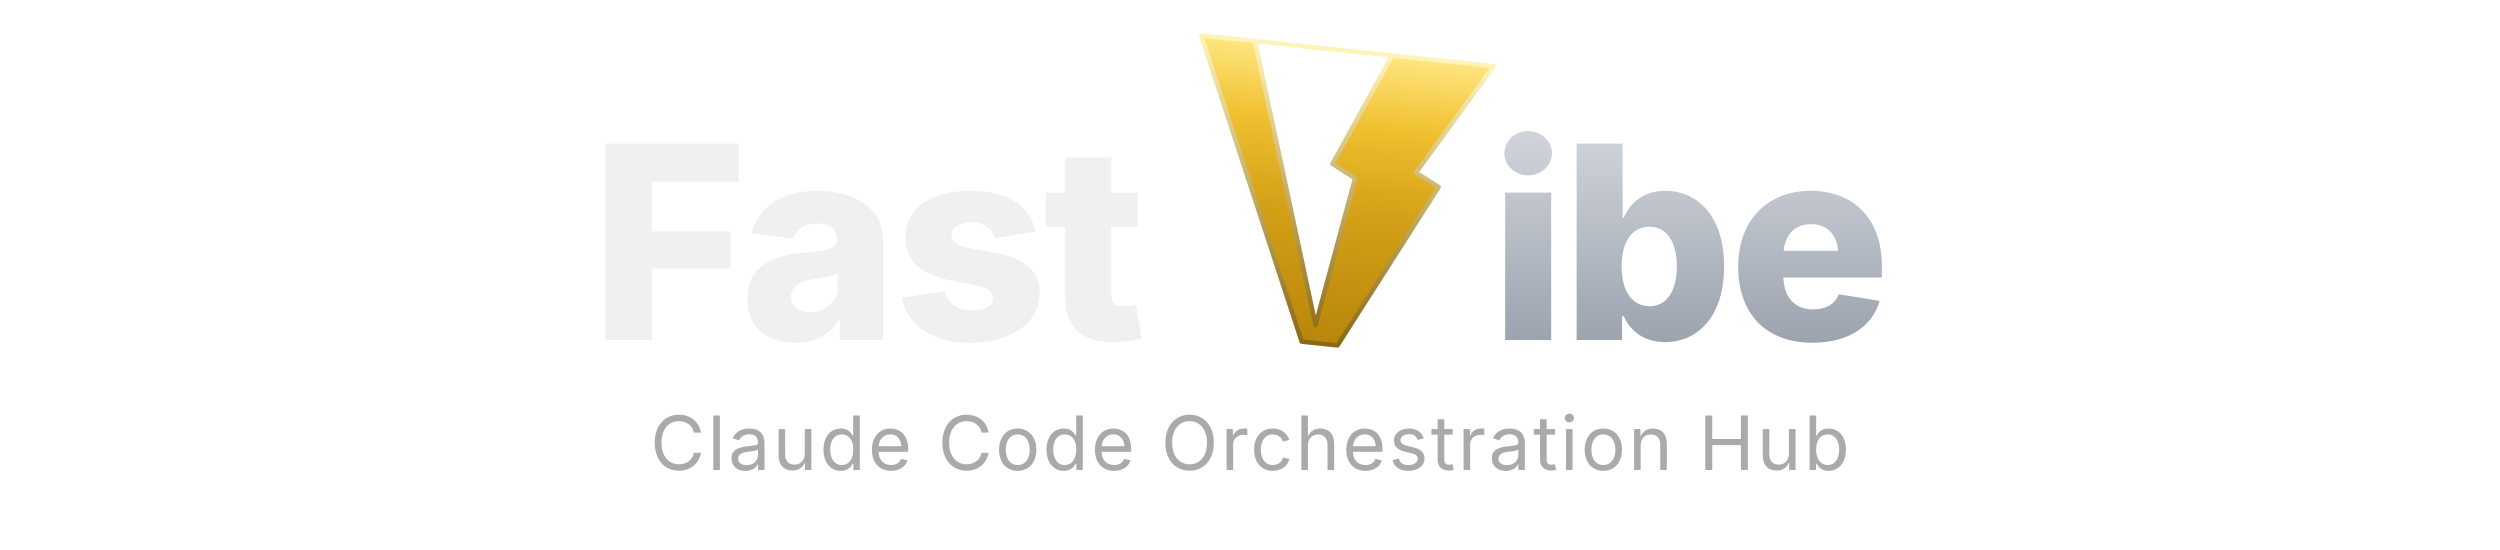
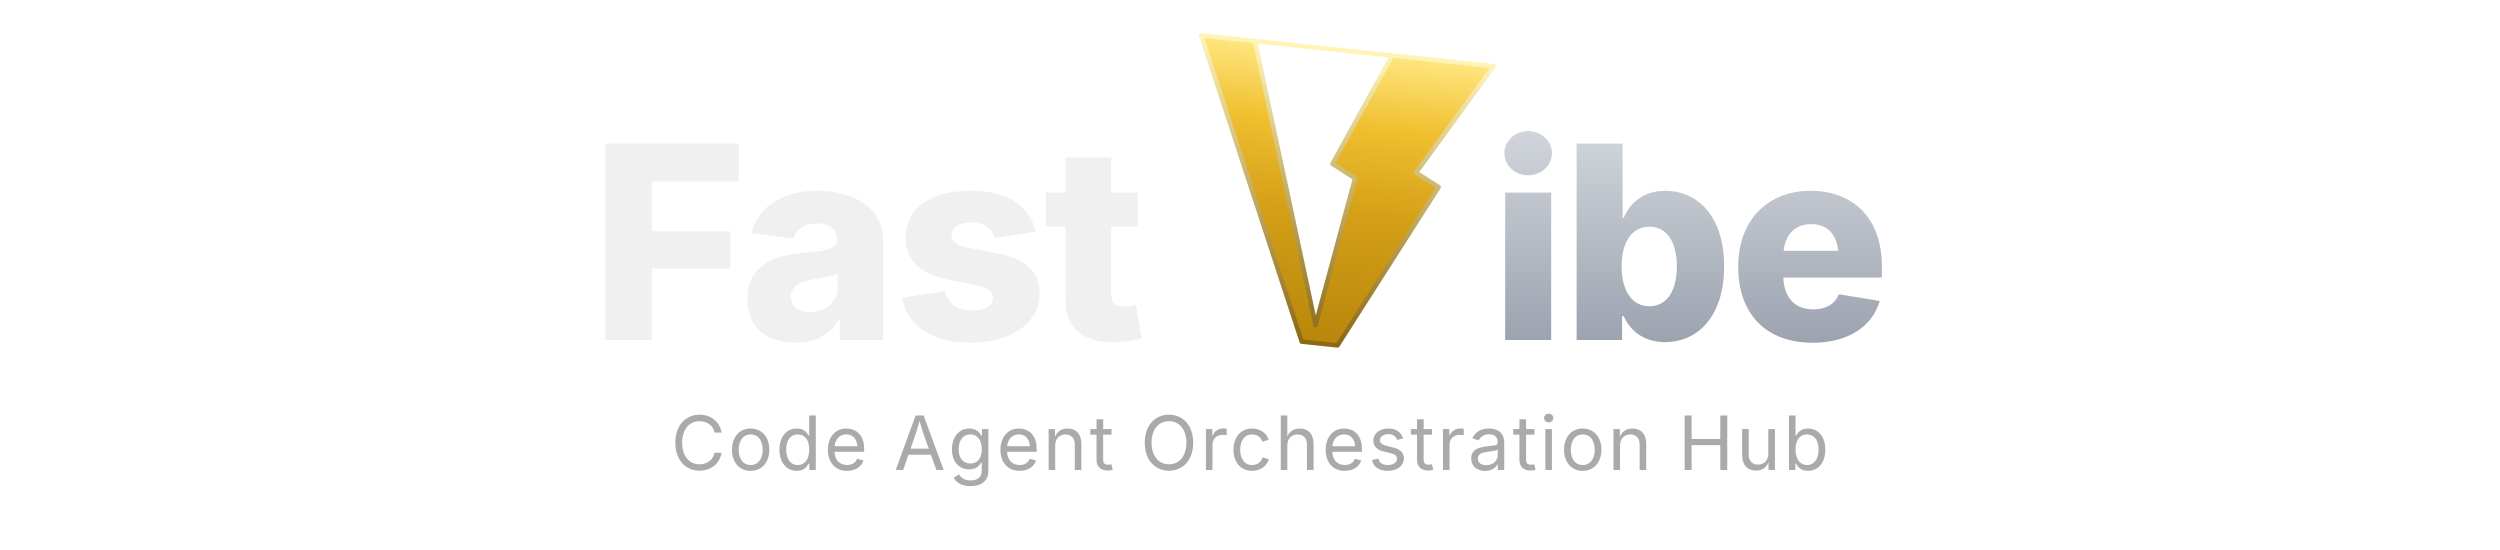
<svg xmlns="http://www.w3.org/2000/svg" viewBox="0 0 500 110" fill="none">
  <defs>
    <linearGradient id="gold" x1="0" y1="0" x2="0" y2="1">
      <stop offset="0%" stop-color="#ffe680" />
      <stop offset="25%" stop-color="#f0c030" />
      <stop offset="55%" stop-color="#d4a017" />
      <stop offset="100%" stop-color="#b8860b" />
    </linearGradient>
    <linearGradient id="goldEdge" x1="0" y1="0" x2="0" y2="1">
      <stop offset="0%" stop-color="#fff4b8" />
      <stop offset="100%" stop-color="#8b6914" />
    </linearGradient>
    <linearGradient id="grayGrad" x1="0" y1="0" x2="0" y2="1">
      <stop offset="0%" stop-color="#d1d5db" />
      <stop offset="100%" stop-color="#9ca3af" />
    </linearGradient>
  </defs>
  <text x="118" y="68" font-family="system-ui, -apple-system, 'Segoe UI', sans-serif" font-size="54" font-weight="800" fill="#f0f0f0" letter-spacing="-1">Fast</text>
  <g transform="translate(237, 10) scale(0.60)">
    <g transform="rotate(6, 49, 49)">
      <path d="M0,0 L44,98 L56,98 L84,42 L76,38 L98,0 Z M18,0 L64,0 L48,38 L56,42 L48,92 Z" fill="url(#gold)" fill-rule="evenodd" stroke="url(#goldEdge)" stroke-width="1.5" stroke-linejoin="round" />
    </g>
  </g>
  <text x="298" y="68" font-family="system-ui, -apple-system, 'Segoe UI', sans-serif" font-size="54" font-weight="800" fill="url(#grayGrad)" letter-spacing="-1">ibe</text>
-   <text x="250" y="94" font-family="system-ui, -apple-system, 'Segoe UI', sans-serif" font-size="15" fill="#aaa" text-anchor="middle" letter-spacing="0.5">Claude Code Orchestration Hub</text>
+   <text x="250" y="94" font-family="system-ui, -apple-system, 'Segoe UI', sans-serif" font-size="15" fill="#aaa" text-anchor="middle" letter-spacing="0.5">Code Agent Orchestration Hub</text>
</svg>
